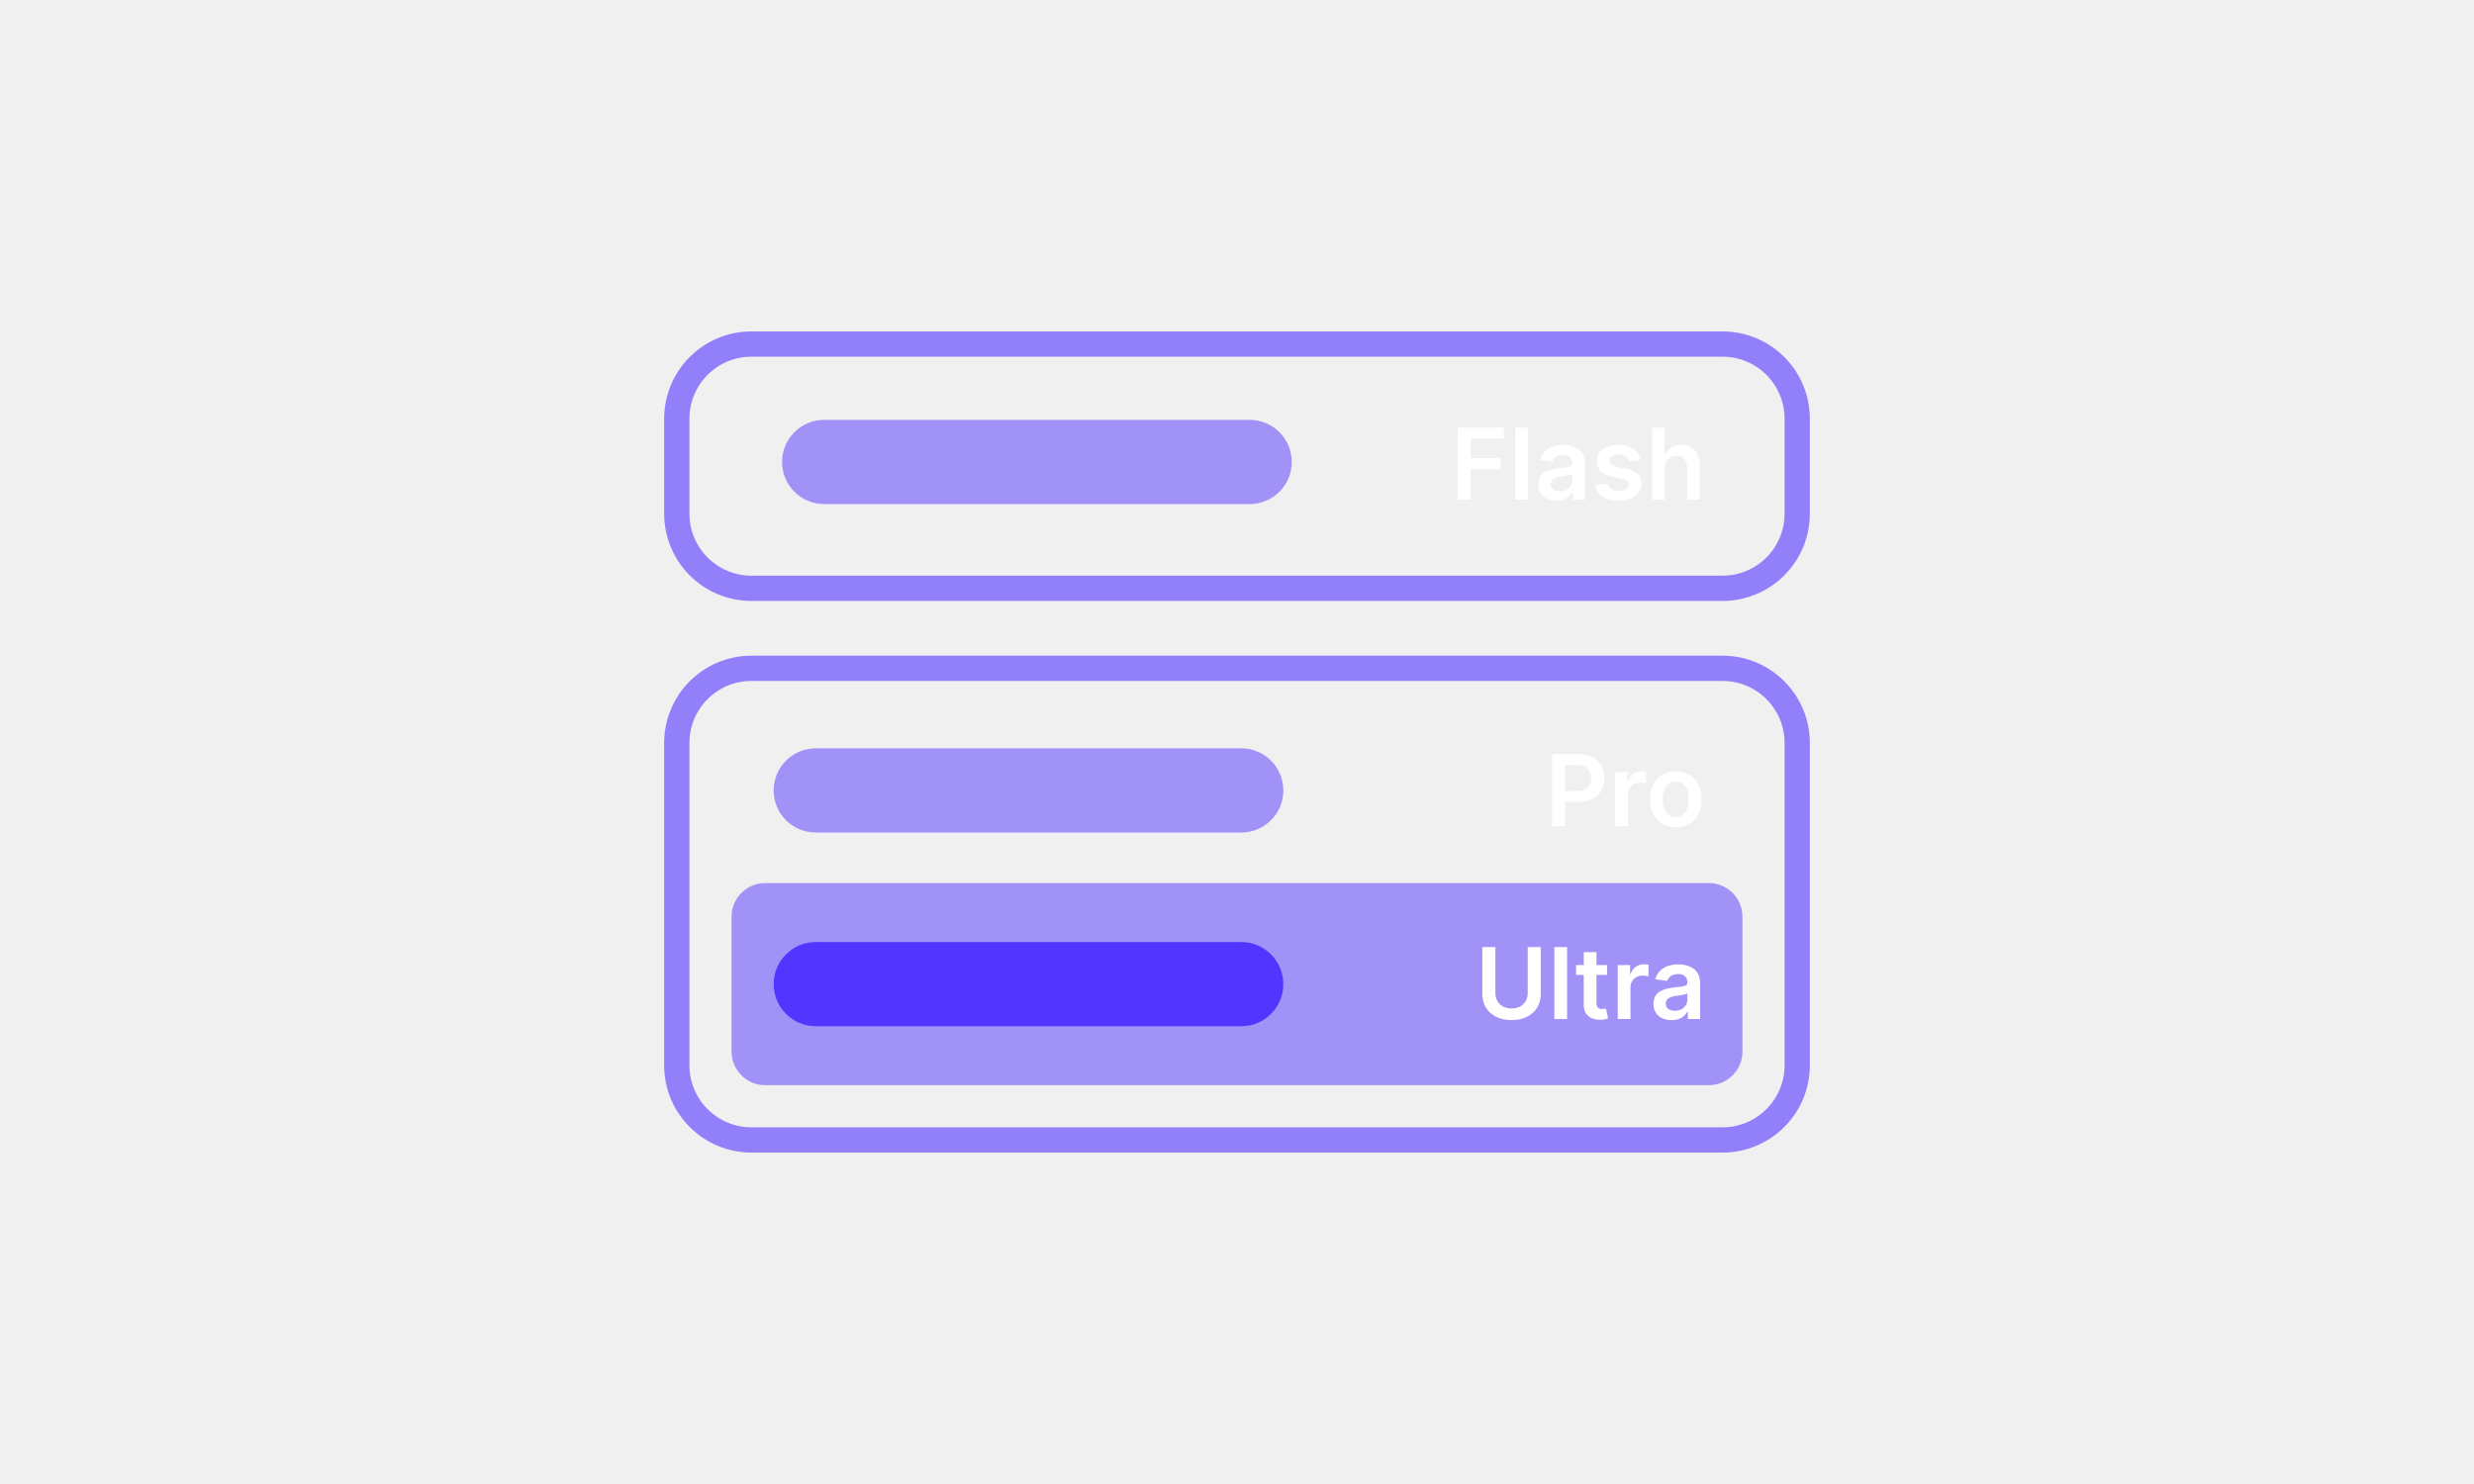
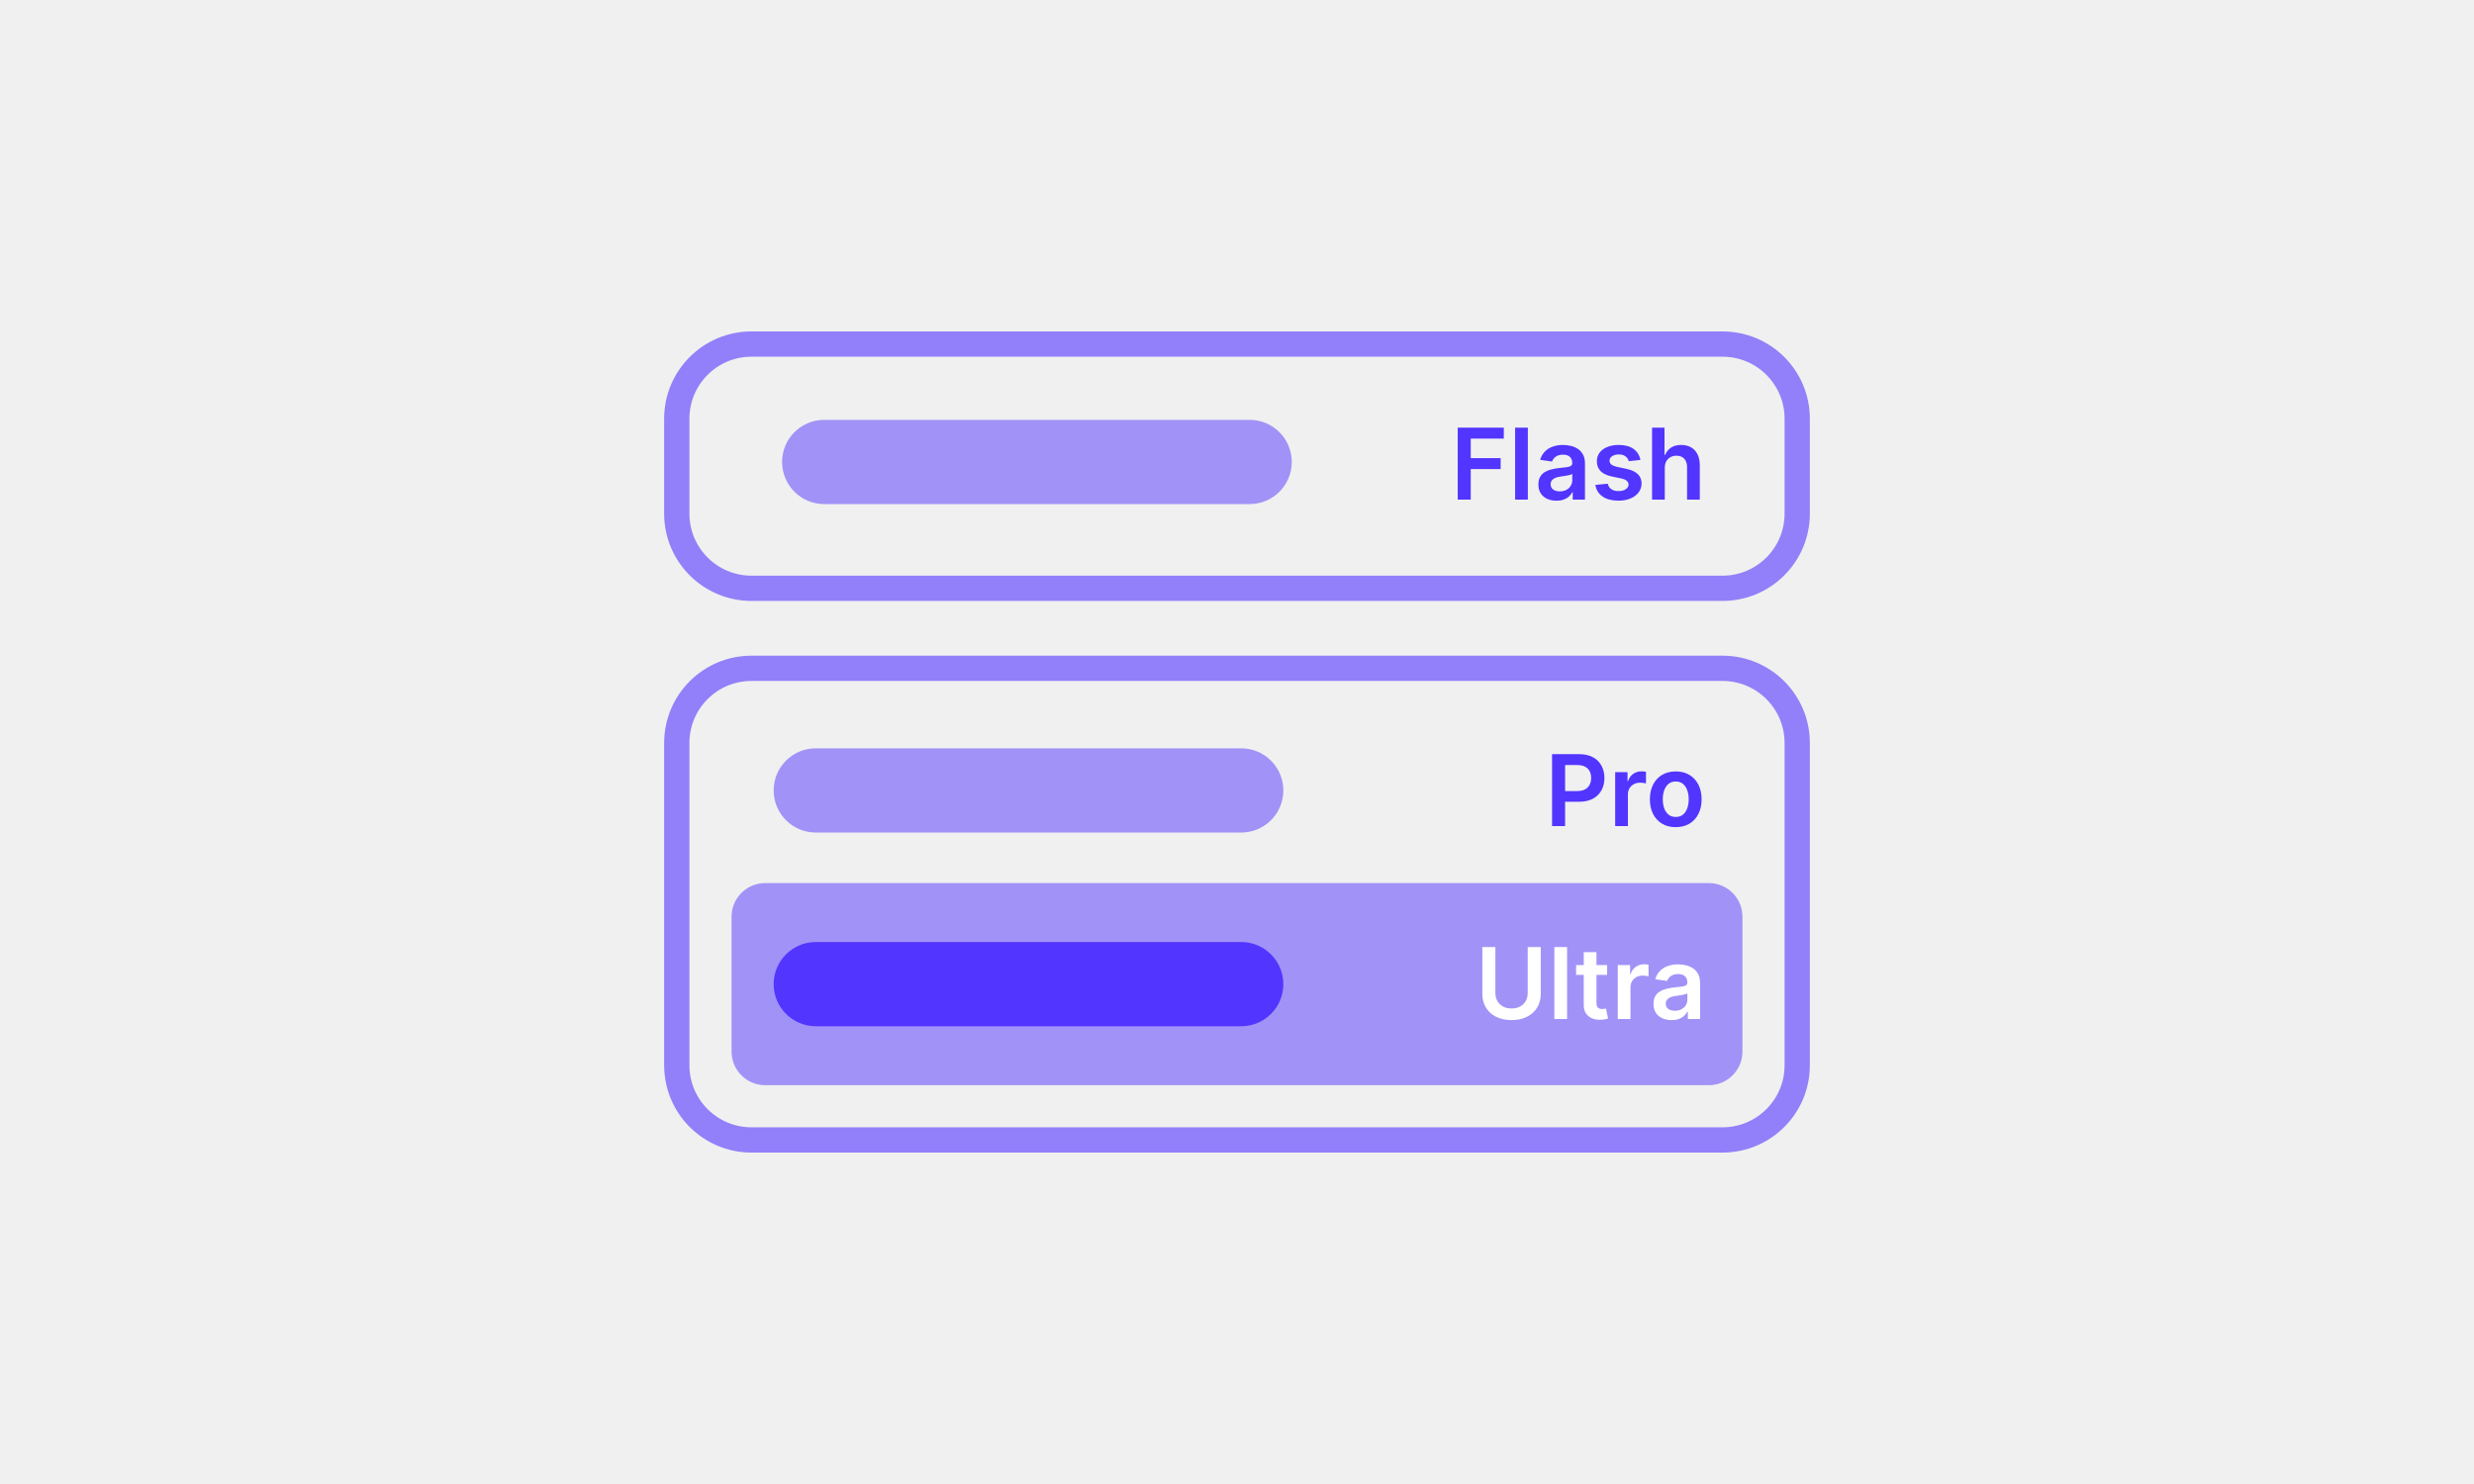
<svg xmlns="http://www.w3.org/2000/svg" width="500" height="300" viewBox="0 0 500 300" fill="none">
  <path opacity="0.6" d="M348.125 69.555H151.874C143.537 69.555 136.779 76.313 136.779 84.65V103.834C136.779 112.171 143.537 118.929 151.874 118.929H348.125C356.462 118.929 363.22 112.171 363.22 103.834V84.65C363.22 76.313 356.462 69.555 348.125 69.555Z" stroke="#5235FF" stroke-width="5.108" />
  <path opacity="0.6" d="M348.125 135.104H151.874C143.537 135.104 136.779 141.862 136.779 150.199V215.352C136.779 223.689 143.537 230.447 151.874 230.447H348.125C356.462 230.447 363.22 223.689 363.22 215.352V150.199C363.22 141.862 356.462 135.104 348.125 135.104Z" stroke="#5235FF" stroke-width="5.108" />
  <path d="M252.554 84.877H166.575C161.873 84.877 158.062 88.688 158.062 93.39C158.062 98.091 161.873 101.903 166.575 101.903H252.554C257.256 101.903 261.067 98.091 261.067 93.39C261.067 88.688 257.256 84.877 252.554 84.877Z" fill="#5235FF" fill-opacity="0.5" />
  <path d="M250.851 151.277H164.872C160.17 151.277 156.359 155.089 156.359 159.79C156.359 164.492 160.17 168.303 164.872 168.303H250.851C255.553 168.303 259.364 164.492 259.364 159.79C259.364 155.089 255.553 151.277 250.851 151.277Z" fill="#5235FF" fill-opacity="0.5" />
  <path d="M345.344 178.518H154.656C150.895 178.518 147.846 181.567 147.846 185.328V212.569C147.846 216.33 150.895 219.379 154.656 219.379H345.344C349.105 219.379 352.154 216.33 352.154 212.569V185.328C352.154 181.567 349.105 178.518 345.344 178.518Z" fill="#5235FF" fill-opacity="0.5" />
  <path d="M250.851 190.436H164.872C160.17 190.436 156.359 194.247 156.359 198.948C156.359 203.65 160.17 207.461 164.872 207.461H250.851C255.553 207.461 259.364 203.65 259.364 198.948C259.364 194.247 255.553 190.436 250.851 190.436Z" fill="#5235FF" />
-   <path d="M294.605 101V86.454H303.923V88.663H297.24V92.612H303.284V94.821H297.24V101H294.605ZM308.781 86.454V101H306.21V86.454H308.781ZM314.564 101.22C313.872 101.22 313.25 101.097 312.696 100.851C312.147 100.6 311.711 100.231 311.389 99.743C311.072 99.255 310.913 98.654 310.913 97.939C310.913 97.323 311.027 96.814 311.254 96.412C311.481 96.01 311.791 95.688 312.184 95.446C312.577 95.204 313.02 95.022 313.513 94.899C314.01 94.771 314.523 94.679 315.054 94.622C315.693 94.556 316.211 94.497 316.609 94.445C317.007 94.388 317.296 94.303 317.476 94.189C317.66 94.07 317.753 93.888 317.753 93.642V93.599C317.753 93.064 317.594 92.65 317.277 92.356C316.96 92.063 316.503 91.916 315.906 91.916C315.276 91.916 314.777 92.053 314.407 92.328C314.043 92.603 313.797 92.927 313.669 93.301L311.268 92.96C311.458 92.297 311.77 91.743 312.206 91.298C312.641 90.849 313.174 90.512 313.804 90.29C314.434 90.062 315.13 89.949 315.892 89.949C316.417 89.949 316.941 90.01 317.461 90.133C317.982 90.257 318.458 90.46 318.889 90.744C319.32 91.024 319.666 91.405 319.926 91.888C320.191 92.371 320.324 92.974 320.324 93.699V101H317.852V99.501H317.767C317.611 99.805 317.39 100.089 317.106 100.354C316.827 100.614 316.474 100.825 316.048 100.986C315.627 101.142 315.132 101.22 314.564 101.22ZM315.231 99.331C315.747 99.331 316.195 99.229 316.574 99.026C316.952 98.817 317.244 98.543 317.447 98.202C317.656 97.861 317.76 97.489 317.76 97.087V95.801C317.679 95.867 317.542 95.929 317.348 95.986C317.158 96.043 316.945 96.092 316.709 96.135C316.472 96.178 316.238 96.215 316.006 96.249C315.773 96.282 315.572 96.31 315.402 96.334C315.018 96.386 314.675 96.471 314.372 96.59C314.069 96.708 313.83 96.874 313.655 97.087C313.479 97.295 313.392 97.565 313.392 97.896C313.392 98.37 313.565 98.727 313.91 98.969C314.256 99.21 314.696 99.331 315.231 99.331ZM331.531 92.974L329.187 93.23C329.121 92.993 329.005 92.771 328.839 92.562C328.678 92.354 328.461 92.186 328.186 92.058C327.911 91.93 327.575 91.867 327.177 91.867C326.642 91.867 326.193 91.983 325.828 92.215C325.468 92.447 325.291 92.747 325.295 93.117C325.291 93.434 325.407 93.692 325.643 93.891C325.885 94.09 326.282 94.253 326.836 94.381L328.697 94.778C329.729 95.001 330.497 95.354 330.998 95.837C331.505 96.32 331.761 96.952 331.765 97.733C331.761 98.419 331.559 99.026 331.162 99.551C330.769 100.072 330.222 100.479 329.521 100.773C328.82 101.066 328.015 101.213 327.106 101.213C325.771 101.213 324.696 100.934 323.882 100.375C323.068 99.812 322.582 99.028 322.426 98.024L324.933 97.783C325.047 98.275 325.288 98.647 325.657 98.898C326.027 99.149 326.507 99.274 327.099 99.274C327.71 99.274 328.2 99.149 328.569 98.898C328.943 98.647 329.131 98.337 329.131 97.967C329.131 97.655 329.01 97.397 328.768 97.193C328.532 96.99 328.162 96.833 327.66 96.724L325.8 96.334C324.753 96.116 323.979 95.749 323.477 95.233C322.975 94.712 322.727 94.054 322.731 93.258C322.727 92.586 322.909 92.004 323.278 91.511C323.652 91.014 324.171 90.631 324.834 90.361C325.501 90.086 326.271 89.949 327.142 89.949C328.42 89.949 329.426 90.221 330.16 90.766C330.899 91.31 331.356 92.046 331.531 92.974ZM336.456 94.608V101H333.885V86.454H336.4V91.945H336.528C336.783 91.329 337.179 90.844 337.714 90.489C338.253 90.129 338.94 89.949 339.773 89.949C340.531 89.949 341.191 90.108 341.755 90.425C342.318 90.742 342.754 91.206 343.062 91.817C343.374 92.428 343.53 93.173 343.53 94.054V101H340.959V94.452C340.959 93.718 340.77 93.147 340.391 92.74C340.017 92.328 339.492 92.122 338.814 92.122C338.36 92.122 337.953 92.222 337.593 92.421C337.238 92.615 336.958 92.896 336.755 93.266C336.556 93.635 336.456 94.082 336.456 94.608Z" fill="white" />
-   <path d="M313.675 167V152.455H319.129C320.247 152.455 321.184 152.663 321.942 153.08C322.704 153.496 323.28 154.069 323.668 154.798C324.061 155.523 324.257 156.347 324.257 157.27C324.257 158.203 324.061 159.031 323.668 159.756C323.275 160.48 322.695 161.051 321.928 161.467C321.161 161.879 320.216 162.085 319.094 162.085H315.479V159.919H318.739C319.392 159.919 319.927 159.805 320.344 159.578C320.761 159.351 321.068 159.038 321.267 158.641C321.471 158.243 321.573 157.786 321.573 157.27C321.573 156.754 321.471 156.299 321.267 155.906C321.068 155.513 320.758 155.208 320.337 154.99C319.92 154.768 319.383 154.656 318.725 154.656H316.31V167H313.675ZM326.432 167V156.091H328.925V157.909H329.039C329.238 157.279 329.579 156.794 330.062 156.453C330.549 156.107 331.106 155.935 331.731 155.935C331.873 155.935 332.031 155.942 332.206 155.956C332.386 155.965 332.536 155.982 332.654 156.006V158.371C332.545 158.333 332.372 158.3 332.135 158.271C331.903 158.238 331.679 158.222 331.461 158.222C330.992 158.222 330.571 158.323 330.197 158.527C329.827 158.726 329.536 159.003 329.323 159.358C329.11 159.713 329.003 160.123 329.003 160.587V167H326.432ZM338.671 167.213C337.606 167.213 336.683 166.979 335.901 166.51C335.12 166.041 334.514 165.385 334.083 164.543C333.657 163.7 333.444 162.715 333.444 161.588C333.444 160.461 333.657 159.474 334.083 158.626C334.514 157.779 335.12 157.121 335.901 156.652C336.683 156.183 337.606 155.949 338.671 155.949C339.737 155.949 340.66 156.183 341.441 156.652C342.222 157.121 342.826 157.779 343.252 158.626C343.683 159.474 343.899 160.461 343.899 161.588C343.899 162.715 343.683 163.7 343.252 164.543C342.826 165.385 342.222 166.041 341.441 166.51C340.66 166.979 339.737 167.213 338.671 167.213ZM338.686 165.153C339.263 165.153 339.746 164.995 340.134 164.678C340.523 164.356 340.811 163.925 341.001 163.385C341.195 162.845 341.292 162.244 341.292 161.581C341.292 160.913 341.195 160.31 341.001 159.77C340.811 159.225 340.523 158.792 340.134 158.47C339.746 158.148 339.263 157.987 338.686 157.987C338.094 157.987 337.601 158.148 337.208 158.47C336.82 158.792 336.529 159.225 336.335 159.77C336.145 160.31 336.051 160.913 336.051 161.581C336.051 162.244 336.145 162.845 336.335 163.385C336.529 163.925 336.82 164.356 337.208 164.678C337.601 164.995 338.094 165.153 338.686 165.153Z" fill="white" />
+   <path d="M294.605 101V86.454H303.923V88.663H297.24V92.612H303.284V94.821H297.24V101H294.605ZM308.781 86.454V101H306.21V86.454H308.781ZM314.564 101.22C313.872 101.22 313.25 101.097 312.696 100.851C312.147 100.6 311.711 100.231 311.389 99.743C311.072 99.255 310.913 98.654 310.913 97.939C310.913 97.323 311.027 96.814 311.254 96.412C311.481 96.01 311.791 95.688 312.184 95.446C312.577 95.204 313.02 95.022 313.513 94.899C314.01 94.771 314.523 94.679 315.054 94.622C315.693 94.556 316.211 94.497 316.609 94.445C317.007 94.388 317.296 94.303 317.476 94.189C317.66 94.07 317.753 93.888 317.753 93.642V93.599C317.753 93.064 317.594 92.65 317.277 92.356C316.96 92.063 316.503 91.916 315.906 91.916C315.276 91.916 314.777 92.053 314.407 92.328C314.043 92.603 313.797 92.927 313.669 93.301L311.268 92.96C311.458 92.297 311.77 91.743 312.206 91.298C312.641 90.849 313.174 90.512 313.804 90.29C314.434 90.062 315.13 89.949 315.892 89.949C316.417 89.949 316.941 90.01 317.461 90.133C317.982 90.257 318.458 90.46 318.889 90.744C319.32 91.024 319.666 91.405 319.926 91.888C320.191 92.371 320.324 92.974 320.324 93.699V101H317.852V99.501H317.767C317.611 99.805 317.39 100.089 317.106 100.354C316.827 100.614 316.474 100.825 316.048 100.986C315.627 101.142 315.132 101.22 314.564 101.22ZM315.231 99.331C315.747 99.331 316.195 99.229 316.574 99.026C316.952 98.817 317.244 98.543 317.447 98.202C317.656 97.861 317.76 97.489 317.76 97.087V95.801C317.679 95.867 317.542 95.929 317.348 95.986C317.158 96.043 316.945 96.092 316.709 96.135C316.472 96.178 316.238 96.215 316.006 96.249C315.773 96.282 315.572 96.31 315.402 96.334C315.018 96.386 314.675 96.471 314.372 96.59C314.069 96.708 313.83 96.874 313.655 97.087C313.479 97.295 313.392 97.565 313.392 97.896C313.392 98.37 313.565 98.727 313.91 98.969C314.256 99.21 314.696 99.331 315.231 99.331ZM331.531 92.974L329.187 93.23C329.121 92.993 329.005 92.771 328.839 92.562C328.678 92.354 328.461 92.186 328.186 92.058C327.911 91.93 327.575 91.867 327.177 91.867C326.642 91.867 326.193 91.983 325.828 92.215C325.468 92.447 325.291 92.747 325.295 93.117C325.291 93.434 325.407 93.692 325.643 93.891C325.885 94.09 326.282 94.253 326.836 94.381L328.697 94.778C329.729 95.001 330.497 95.354 330.998 95.837C331.505 96.32 331.761 96.952 331.765 97.733C331.761 98.419 331.559 99.026 331.162 99.551C330.769 100.072 330.222 100.479 329.521 100.773C328.82 101.066 328.015 101.213 327.106 101.213C325.771 101.213 324.696 100.934 323.882 100.375C323.068 99.812 322.582 99.028 322.426 98.024L324.933 97.783C325.047 98.275 325.288 98.647 325.657 98.898C326.027 99.149 326.507 99.274 327.099 99.274C327.71 99.274 328.2 99.149 328.569 98.898C328.943 98.647 329.131 98.337 329.131 97.967C329.131 97.655 329.01 97.397 328.768 97.193C328.532 96.99 328.162 96.833 327.66 96.724L325.8 96.334C324.753 96.116 323.979 95.749 323.477 95.233C322.975 94.712 322.727 94.054 322.731 93.258C322.727 92.586 322.909 92.004 323.278 91.511C323.652 91.014 324.171 90.631 324.834 90.361C325.501 90.086 326.271 89.949 327.142 89.949C328.42 89.949 329.426 90.221 330.16 90.766C330.899 91.31 331.356 92.046 331.531 92.974ZM336.456 94.608V101H333.885V86.454H336.4V91.945H336.528C336.783 91.329 337.179 90.844 337.714 90.489C338.253 90.129 338.94 89.949 339.773 89.949C340.531 89.949 341.191 90.108 341.755 90.425C342.318 90.742 342.754 91.206 343.062 91.817C343.374 92.428 343.53 93.173 343.53 94.054V101H340.959V94.452C340.959 93.718 340.77 93.147 340.391 92.74C340.017 92.328 339.492 92.122 338.814 92.122C338.36 92.122 337.953 92.222 337.593 92.421C337.238 92.615 336.958 92.896 336.755 93.266C336.556 93.635 336.456 94.082 336.456 94.608Z" fill="#5235FF" />
+   <path d="M313.675 167V152.455H319.129C320.247 152.455 321.184 152.663 321.942 153.08C322.704 153.496 323.28 154.069 323.668 154.798C324.061 155.523 324.257 156.347 324.257 157.27C324.257 158.203 324.061 159.031 323.668 159.756C323.275 160.48 322.695 161.051 321.928 161.467C321.161 161.879 320.216 162.085 319.094 162.085H315.479V159.919H318.739C319.392 159.919 319.927 159.805 320.344 159.578C320.761 159.351 321.068 159.038 321.267 158.641C321.471 158.243 321.573 157.786 321.573 157.27C321.573 156.754 321.471 156.299 321.267 155.906C321.068 155.513 320.758 155.208 320.337 154.99C319.92 154.768 319.383 154.656 318.725 154.656H316.31V167H313.675ZM326.432 167V156.091H328.925V157.909H329.039C329.238 157.279 329.579 156.794 330.062 156.453C330.549 156.107 331.106 155.935 331.731 155.935C331.873 155.935 332.031 155.942 332.206 155.956C332.386 155.965 332.536 155.982 332.654 156.006V158.371C332.545 158.333 332.372 158.3 332.135 158.271C331.903 158.238 331.679 158.222 331.461 158.222C330.992 158.222 330.571 158.323 330.197 158.527C329.827 158.726 329.536 159.003 329.323 159.358C329.11 159.713 329.003 160.123 329.003 160.587V167H326.432ZM338.671 167.213C337.606 167.213 336.683 166.979 335.901 166.51C335.12 166.041 334.514 165.385 334.083 164.543C333.657 163.7 333.444 162.715 333.444 161.588C333.444 160.461 333.657 159.474 334.083 158.626C334.514 157.779 335.12 157.121 335.901 156.652C336.683 156.183 337.606 155.949 338.671 155.949C339.737 155.949 340.66 156.183 341.441 156.652C342.222 157.121 342.826 157.779 343.252 158.626C343.683 159.474 343.899 160.461 343.899 161.588C343.899 162.715 343.683 163.7 343.252 164.543C342.826 165.385 342.222 166.041 341.441 166.51C340.66 166.979 339.737 167.213 338.671 167.213ZM338.686 165.153C339.263 165.153 339.746 164.995 340.134 164.678C340.523 164.356 340.811 163.925 341.001 163.385C341.195 162.845 341.292 162.244 341.292 161.581C341.292 160.913 341.195 160.31 341.001 159.77C340.811 159.225 340.523 158.792 340.134 158.47C339.746 158.148 339.263 157.987 338.686 157.987C338.094 157.987 337.601 158.148 337.208 158.47C336.82 158.792 336.529 159.225 336.335 159.77C336.145 160.31 336.051 160.913 336.051 161.581C336.051 162.244 336.145 162.845 336.335 163.385C336.529 163.925 336.82 164.356 337.208 164.678C337.601 164.995 338.094 165.153 338.686 165.153Z" fill="#5235FF" />
  <path d="M308.754 191.455H311.389V200.957C311.389 201.999 311.143 202.915 310.65 203.706C310.163 204.497 309.476 205.115 308.591 205.56C307.705 206 306.671 206.22 305.487 206.22C304.299 206.22 303.262 206 302.376 205.56C301.491 205.115 300.804 204.497 300.317 203.706C299.829 202.915 299.585 201.999 299.585 200.957V191.455H302.22V200.737C302.22 201.343 302.353 201.883 302.618 202.357C302.888 202.83 303.266 203.202 303.754 203.472C304.242 203.737 304.819 203.869 305.487 203.869C306.155 203.869 306.732 203.737 307.22 203.472C307.712 203.202 308.091 202.83 308.356 202.357C308.622 201.883 308.754 201.343 308.754 200.737V191.455ZM316.71 191.455V206H314.139V191.455H316.71ZM324.802 195.091V197.08H318.53V195.091H324.802ZM320.079 192.477H322.65V202.719C322.65 203.064 322.702 203.33 322.806 203.514C322.915 203.694 323.057 203.817 323.232 203.884C323.407 203.95 323.601 203.983 323.814 203.983C323.975 203.983 324.122 203.971 324.255 203.947C324.392 203.924 324.496 203.902 324.567 203.884L325.001 205.893C324.863 205.941 324.667 205.993 324.411 206.05C324.16 206.107 323.852 206.14 323.488 206.149C322.844 206.168 322.264 206.071 321.748 205.858C321.232 205.64 320.822 205.304 320.519 204.849C320.221 204.395 320.074 203.827 320.079 203.145V192.477ZM326.952 206V195.091H329.445V196.909H329.558C329.757 196.279 330.098 195.794 330.581 195.453C331.069 195.107 331.625 194.935 332.25 194.935C332.392 194.935 332.551 194.942 332.726 194.956C332.906 194.965 333.055 194.982 333.173 195.006V197.371C333.065 197.333 332.892 197.3 332.655 197.271C332.423 197.238 332.198 197.222 331.98 197.222C331.512 197.222 331.09 197.323 330.716 197.527C330.347 197.726 330.056 198.003 329.843 198.358C329.629 198.713 329.523 199.123 329.523 199.587V206H326.952ZM337.825 206.22C337.134 206.22 336.512 206.097 335.958 205.851C335.408 205.6 334.973 205.231 334.651 204.743C334.334 204.255 334.175 203.654 334.175 202.939C334.175 202.323 334.289 201.814 334.516 201.412C334.743 201.009 335.053 200.688 335.446 200.446C335.839 200.205 336.282 200.022 336.774 199.899C337.271 199.771 337.785 199.679 338.316 199.622C338.955 199.556 339.473 199.497 339.871 199.445C340.269 199.388 340.557 199.303 340.737 199.189C340.922 199.071 341.014 198.888 341.014 198.642V198.599C341.014 198.064 340.856 197.65 340.539 197.357C340.221 197.063 339.764 196.916 339.168 196.916C338.538 196.916 338.039 197.054 337.669 197.328C337.305 197.603 337.058 197.927 336.931 198.301L334.53 197.96C334.719 197.297 335.032 196.743 335.468 196.298C335.903 195.848 336.436 195.512 337.066 195.29C337.695 195.062 338.391 194.949 339.154 194.949C339.679 194.949 340.202 195.01 340.723 195.134C341.244 195.257 341.72 195.46 342.151 195.744C342.582 196.024 342.927 196.405 343.188 196.888C343.453 197.371 343.585 197.974 343.585 198.699V206H341.114V204.501H341.029C340.872 204.804 340.652 205.089 340.368 205.354C340.089 205.614 339.736 205.825 339.31 205.986C338.888 206.142 338.394 206.22 337.825 206.22ZM338.493 204.331C339.009 204.331 339.457 204.229 339.835 204.026C340.214 203.817 340.505 203.543 340.709 203.202C340.917 202.861 341.021 202.489 341.021 202.087V200.801C340.941 200.867 340.804 200.929 340.61 200.986C340.42 201.043 340.207 201.092 339.97 201.135C339.734 201.178 339.499 201.215 339.267 201.249C339.035 201.282 338.834 201.31 338.664 201.334C338.28 201.386 337.937 201.471 337.634 201.589C337.331 201.708 337.092 201.874 336.916 202.087C336.741 202.295 336.654 202.565 336.654 202.896C336.654 203.37 336.826 203.727 337.172 203.969C337.518 204.21 337.958 204.331 338.493 204.331Z" fill="white" />
</svg>
